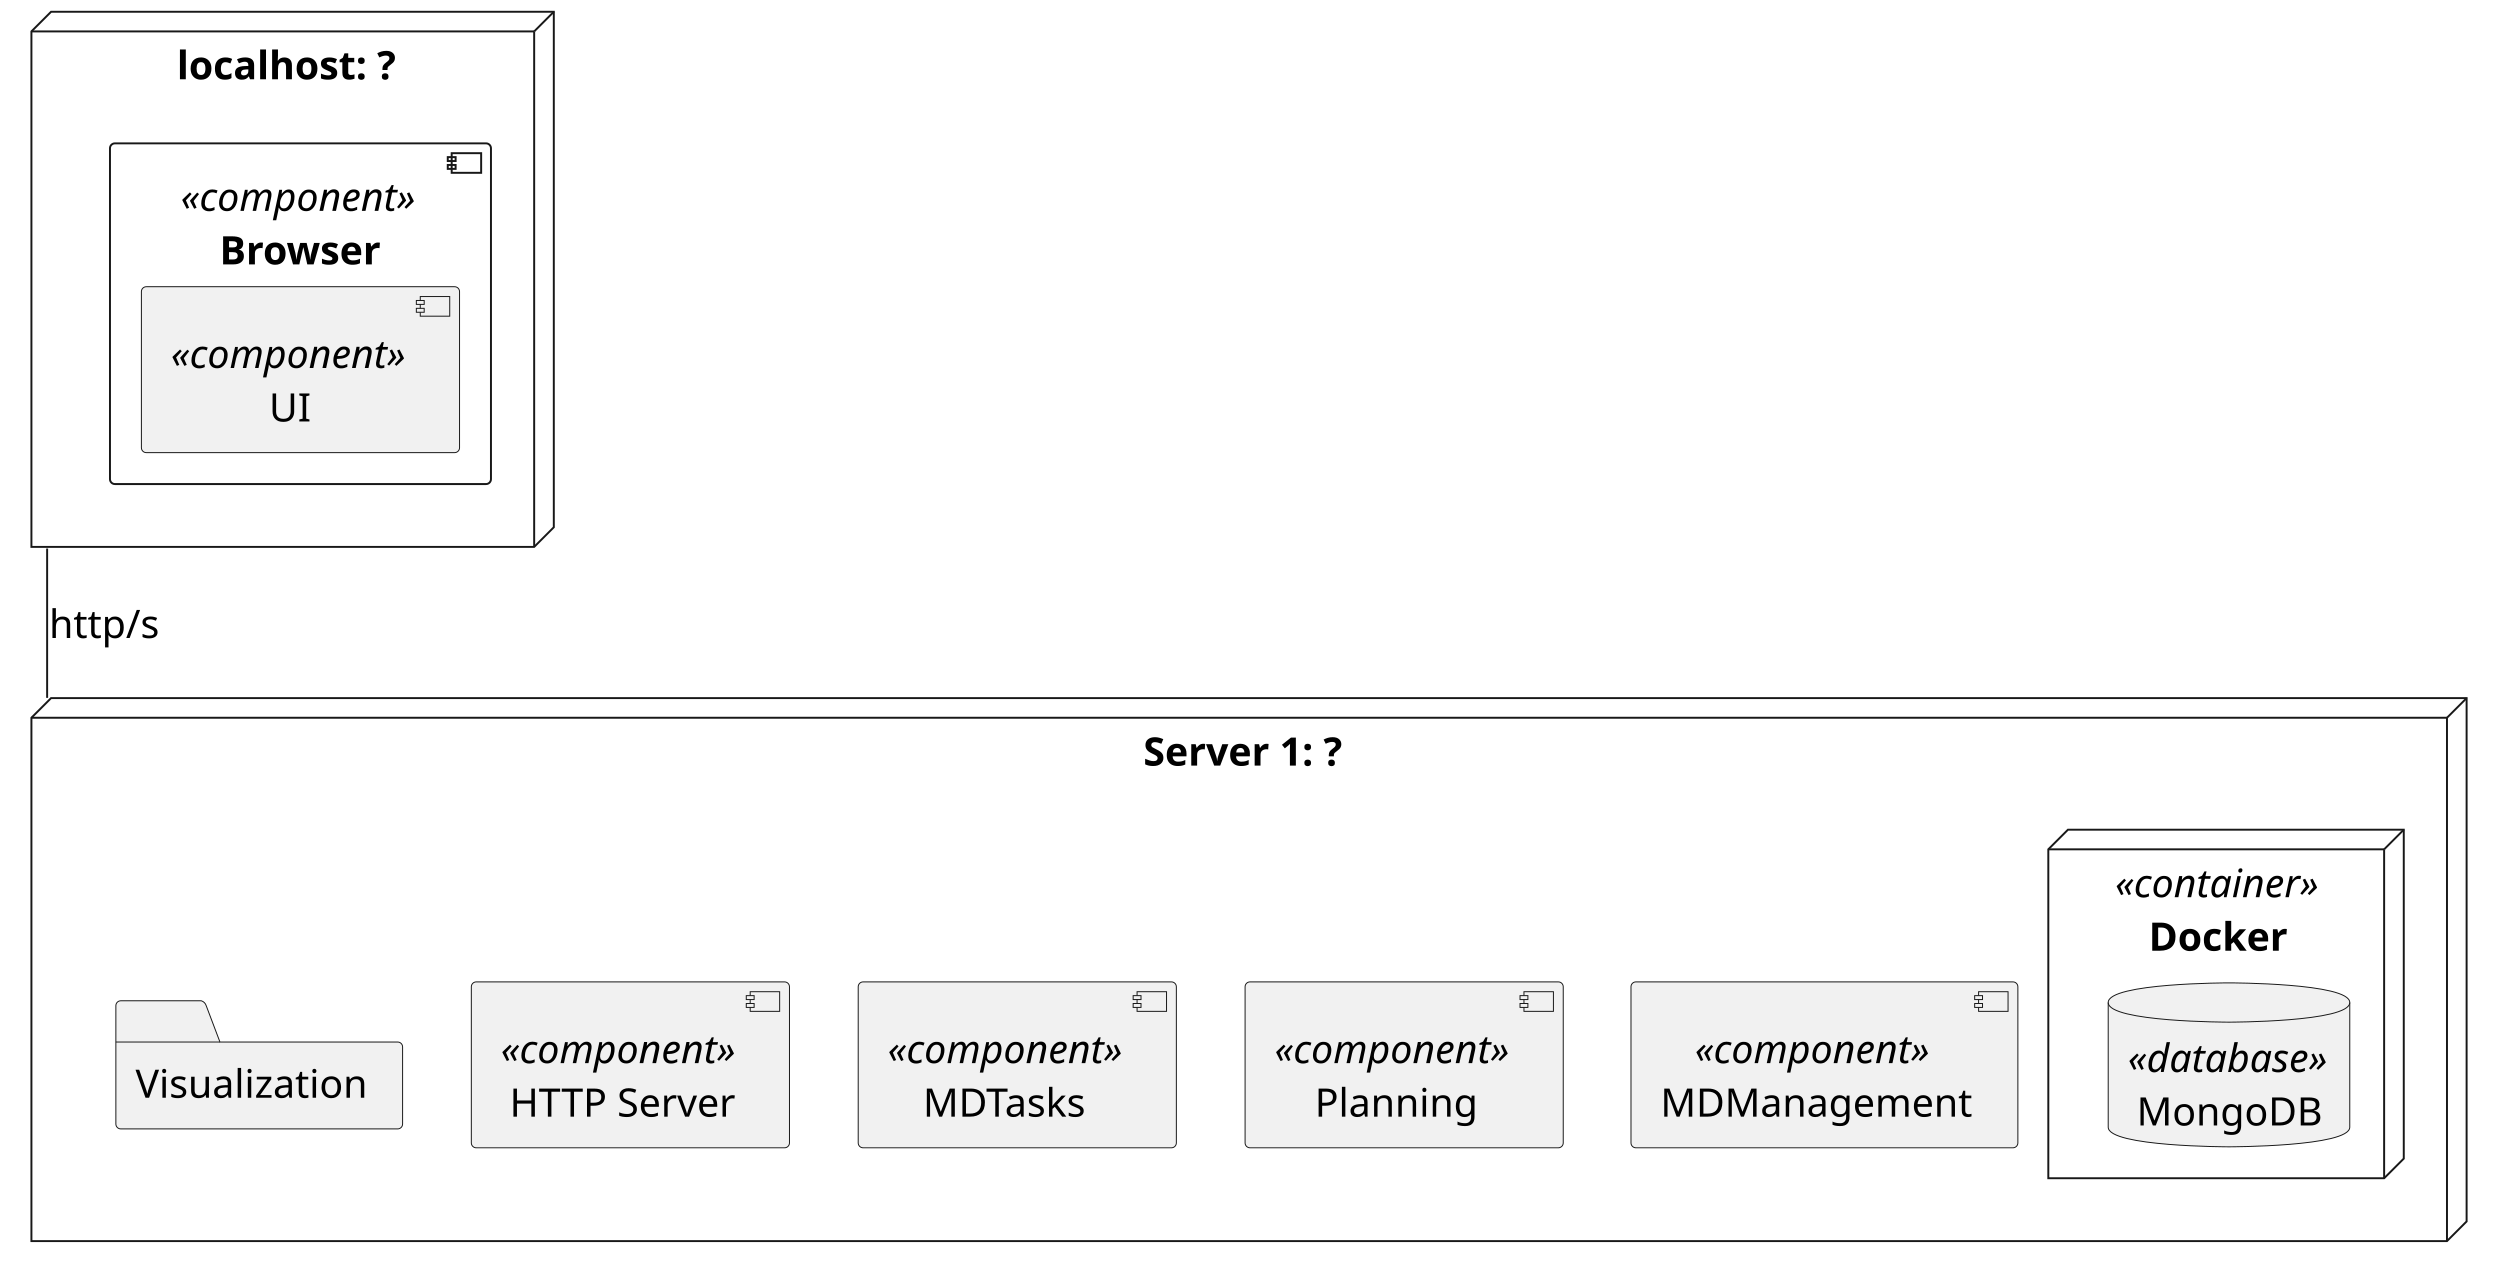
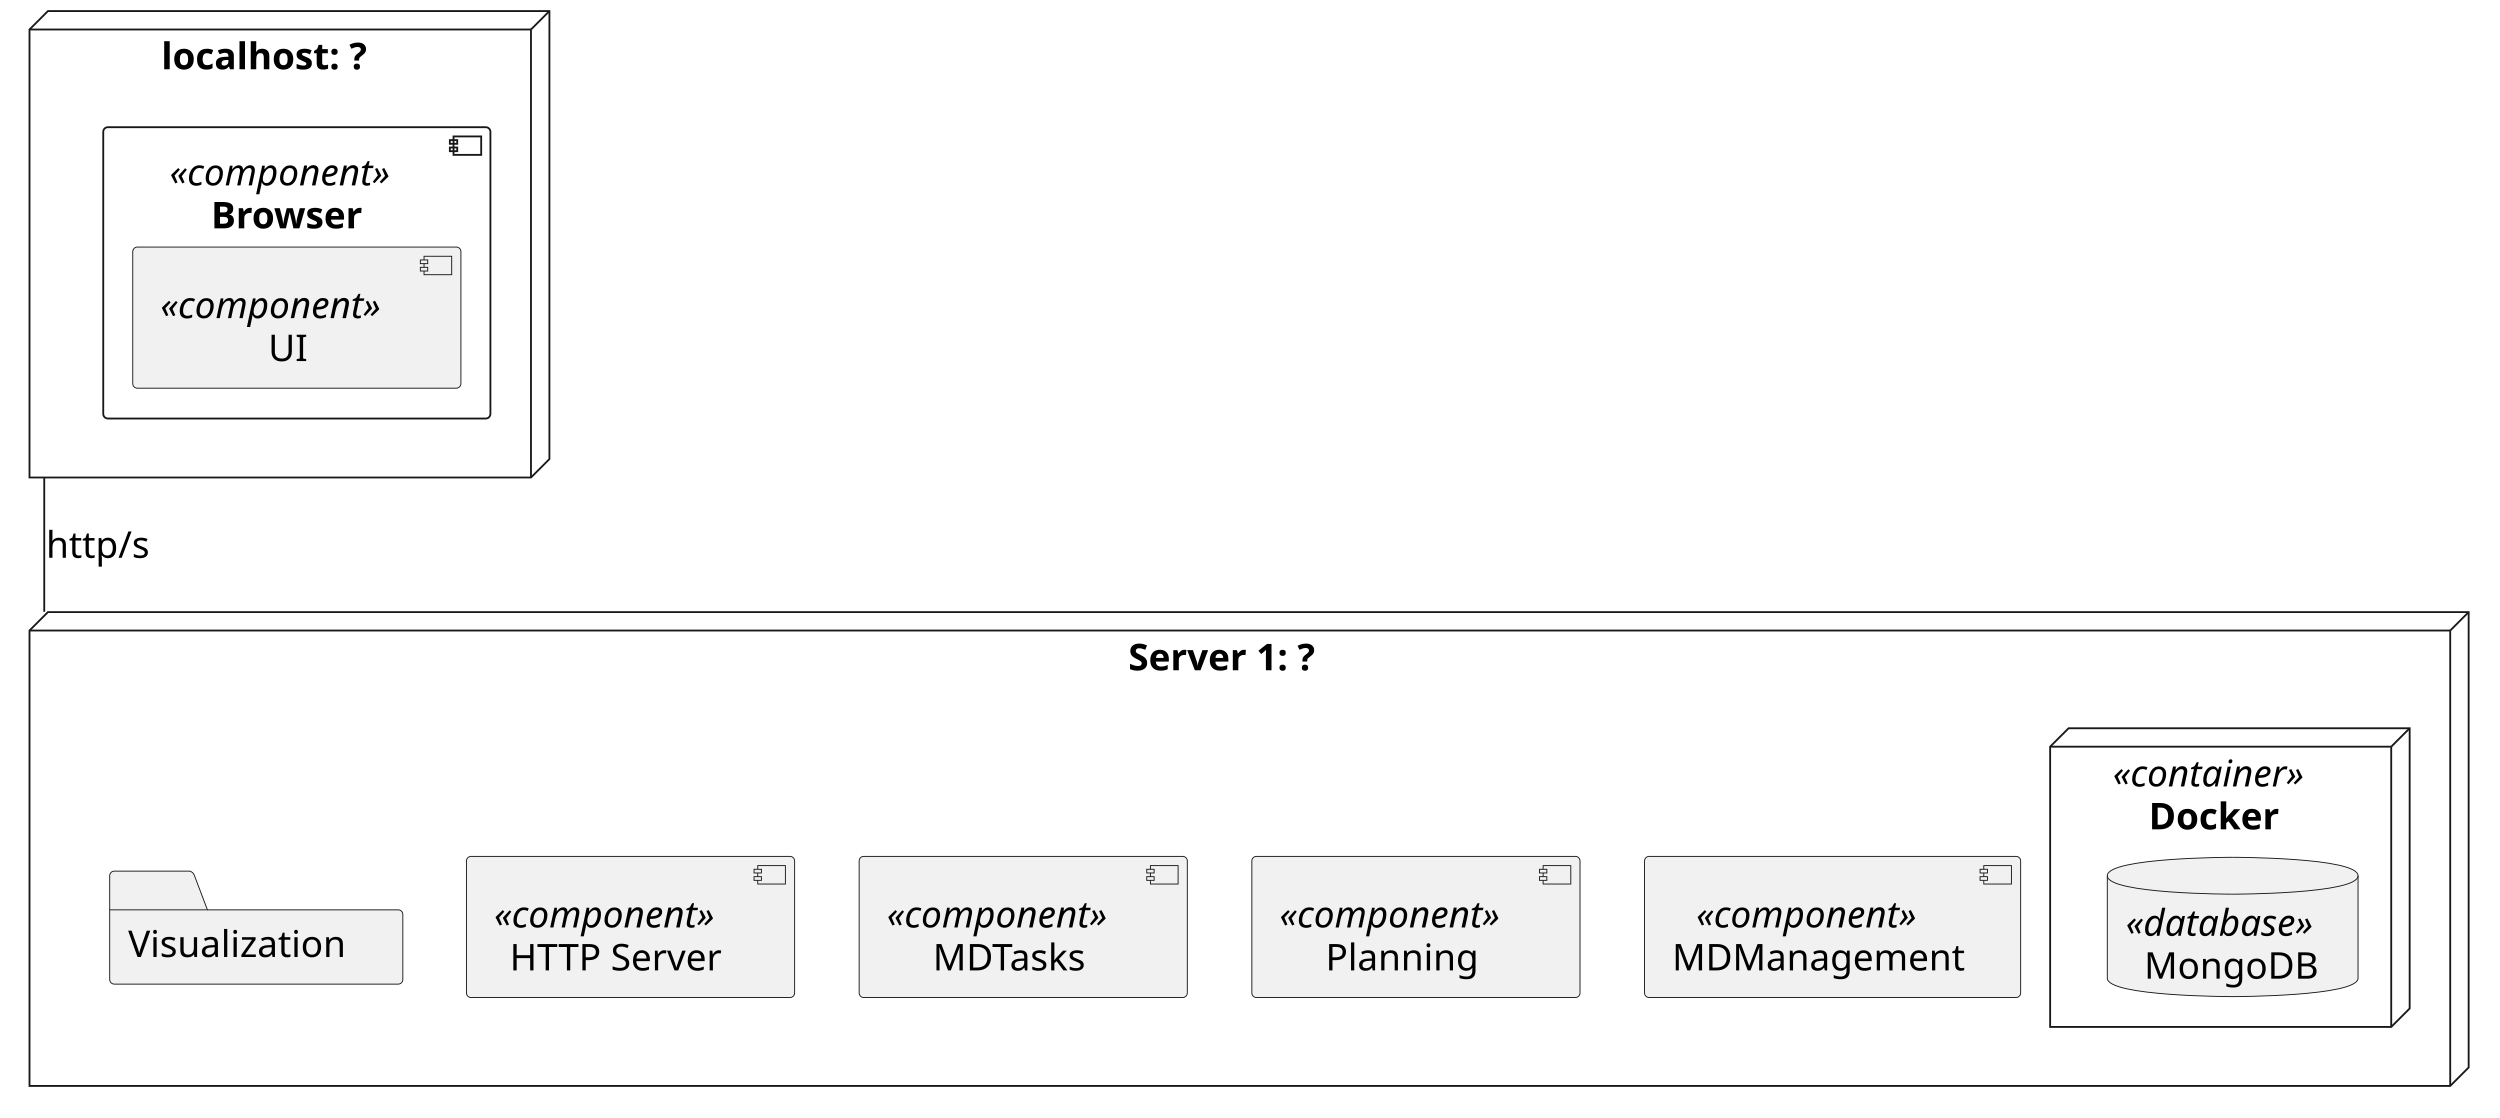
- <svg xmlns="http://www.w3.org/2000/svg" contentStyleType="text/css" height="648px" preserveAspectRatio="none" style="width:1273px;height:648px;background:#FFFFFF;" version="1.1" viewBox="0 0 1273 648" width="1273px" zoomAndPan="magnify">
+ <svg xmlns="http://www.w3.org/2000/svg" contentStyleType="text/css" height="606px" preserveAspectRatio="none" style="width:1356px;height:606px;background:#FFFFFF;" version="1.1" viewBox="0 0 1356 606" width="1356px" zoomAndPan="magnify">
  <defs />
  <g>
    <g id="cluster_LOCAL">
-       <polygon fill="none" points="16,16,26,6,282,6,282,268.48,272,278.48,16,278.48,16,16" style="stroke:#181818;stroke-width:1.0;" />
-       <line style="stroke:#181818;stroke-width:1.0;" x1="272" x2="282" y1="16" y2="6" />
-       <line style="stroke:#181818;stroke-width:1.0;" x1="16" x2="272" y1="16" y2="16" />
-       <line style="stroke:#181818;stroke-width:1.0;" x1="272" x2="272" y1="16" y2="278.48" />
-       <text fill="#000000" font-family="sans-serif" font-size="20" font-weight="bold" lengthAdjust="spacing" textLength="109.875" x="90.062" y="40.38">localhost: ?</text>
+       <polygon fill="none" points="16,16,26,6,298,6,298,249,288,259,16,259,16,16" style="stroke:#181818;stroke-width:1.0;" />
+       <line style="stroke:#181818;stroke-width:1.0;" x1="288" x2="298" y1="16" y2="6" />
+       <line style="stroke:#181818;stroke-width:1.0;" x1="16" x2="288" y1="16" y2="16" />
+       <line style="stroke:#181818;stroke-width:1.0;" x1="288" x2="288" y1="16" y2="259" />
+       <text fill="#000000" font-family="sans-serif" font-size="20" font-weight="bold" lengthAdjust="spacing" textLength="131" x="87.5" y="37.565">localhost: ?</text>
    </g>
    <g id="cluster_B">
-       <rect fill="none" height="173.48" rx="2.5" ry="2.5" style="stroke:#181818;stroke-width:1.0;" width="194" x="56" y="73" />
-       <rect fill="none" height="10" style="stroke:#181818;stroke-width:1.0;" width="15" x="230" y="78" />
-       <rect fill="none" height="2" style="stroke:#181818;stroke-width:1.0;" width="4" x="228" y="80" />
-       <rect fill="none" height="2" style="stroke:#181818;stroke-width:1.0;" width="4" x="228" y="84" />
-       <text fill="#000000" font-family="sans-serif" font-size="20" font-style="italic" lengthAdjust="spacing" textLength="122" x="92" y="107.38">«component»</text>
-       <text fill="#000000" font-family="sans-serif" font-size="20" font-weight="bold" lengthAdjust="spacing" textLength="82.375" x="111.812" y="134.62">Browser</text>
+       <rect fill="none" height="158" rx="2.5" ry="2.5" style="stroke:#181818;stroke-width:1.0;" width="210" x="56" y="69" />
+       <rect fill="none" height="10" style="stroke:#181818;stroke-width:1.0;" width="15" x="246" y="74" />
+       <rect fill="none" height="2" style="stroke:#181818;stroke-width:1.0;" width="4" x="244" y="76" />
+       <rect fill="none" height="2" style="stroke:#181818;stroke-width:1.0;" width="4" x="244" y="80" />
+       <text fill="#000000" font-family="sans-serif" font-size="20" font-style="italic" lengthAdjust="spacing" textLength="138" x="92" y="100.564">«component»</text>
+       <text fill="#000000" font-family="sans-serif" font-size="20" font-weight="bold" lengthAdjust="spacing" textLength="93" x="114.5" y="123.846">Browser</text>
    </g>
    <g id="cluster_S1">
-       <polygon fill="none" points="16,365.48,26,355.48,1256,355.48,1256,621.96,1246,631.96,16,631.96,16,365.48" style="stroke:#181818;stroke-width:1.0;" />
-       <line style="stroke:#181818;stroke-width:1.0;" x1="1246" x2="1256" y1="365.48" y2="355.48" />
-       <line style="stroke:#181818;stroke-width:1.0;" x1="16" x2="1246" y1="365.48" y2="365.48" />
-       <line style="stroke:#181818;stroke-width:1.0;" x1="1246" x2="1246" y1="365.48" y2="631.96" />
-       <text fill="#000000" font-family="sans-serif" font-size="20" font-weight="bold" lengthAdjust="spacing" textLength="99.625" x="582.188" y="389.86">Server 1: ?</text>
+       <polygon fill="none" points="16,342,26,332,1339,332,1339,579,1329,589,16,589,16,342" style="stroke:#181818;stroke-width:1.0;" />
+       <line style="stroke:#181818;stroke-width:1.0;" x1="1329" x2="1339" y1="342" y2="332" />
+       <line style="stroke:#181818;stroke-width:1.0;" x1="16" x2="1329" y1="342" y2="342" />
+       <line style="stroke:#181818;stroke-width:1.0;" x1="1329" x2="1329" y1="342" y2="589" />
+       <text fill="#000000" font-family="sans-serif" font-size="20" font-weight="bold" lengthAdjust="spacing" textLength="123" x="612" y="363.565">Server 1: ?</text>
    </g>
    <g id="cluster_Docker">
-       <polygon fill="none" points="1043,432.48,1053,422.48,1224,422.48,1224,589.96,1214,599.96,1043,599.96,1043,432.48" style="stroke:#181818;stroke-width:1.0;" />
-       <line style="stroke:#181818;stroke-width:1.0;" x1="1214" x2="1224" y1="432.48" y2="422.48" />
-       <line style="stroke:#181818;stroke-width:1.0;" x1="1043" x2="1214" y1="432.48" y2="432.48" />
-       <line style="stroke:#181818;stroke-width:1.0;" x1="1214" x2="1214" y1="432.48" y2="599.96" />
-       <text fill="#000000" font-family="sans-serif" font-size="20" font-style="italic" lengthAdjust="spacing" textLength="105" x="1077" y="456.86">«container»</text>
-       <text fill="#000000" font-family="sans-serif" font-size="20" font-weight="bold" lengthAdjust="spacing" textLength="70.75" x="1094.125" y="484.1">Docker</text>
+       <polygon fill="none" points="1112,405,1122,395,1307,395,1307,547,1297,557,1112,557,1112,405" style="stroke:#181818;stroke-width:1.0;" />
+       <line style="stroke:#181818;stroke-width:1.0;" x1="1297" x2="1307" y1="405" y2="395" />
+       <line style="stroke:#181818;stroke-width:1.0;" x1="1112" x2="1297" y1="405" y2="405" />
+       <line style="stroke:#181818;stroke-width:1.0;" x1="1297" x2="1297" y1="405" y2="557" />
+       <text fill="#000000" font-family="sans-serif" font-size="20" font-style="italic" lengthAdjust="spacing" textLength="119" x="1146" y="426.565">«container»</text>
+       <text fill="#000000" font-family="sans-serif" font-size="20" font-weight="bold" lengthAdjust="spacing" textLength="80" x="1165.5" y="449.846">Docker</text>
    </g>
    <g id="elem_UI">
-       <rect fill="#F1F1F1" height="84.48" rx="2.5" ry="2.5" style="stroke:#181818;stroke-width:0.5;" width="162" x="72" y="146" />
-       <rect fill="#F1F1F1" height="10" style="stroke:#181818;stroke-width:0.5;" width="15" x="214" y="151" />
-       <rect fill="#F1F1F1" height="2" style="stroke:#181818;stroke-width:0.5;" width="4" x="212" y="153" />
-       <rect fill="#F1F1F1" height="2" style="stroke:#181818;stroke-width:0.5;" width="4" x="212" y="157" />
-       <text fill="#000000" font-family="sans-serif" font-size="20" font-style="italic" lengthAdjust="spacing" textLength="122" x="87" y="187.38">«component»</text>
-       <text fill="#000000" font-family="sans-serif" font-size="20" lengthAdjust="spacing" textLength="22" x="137" y="214.62">UI</text>
+       <rect fill="#F1F1F1" height="76.562" rx="2.5" ry="2.5" style="stroke:#181818;stroke-width:0.5;" width="178" x="72" y="134" />
+       <rect fill="#F1F1F1" height="10" style="stroke:#181818;stroke-width:0.5;" width="15" x="230" y="139" />
+       <rect fill="#F1F1F1" height="2" style="stroke:#181818;stroke-width:0.5;" width="4" x="228" y="141" />
+       <rect fill="#F1F1F1" height="2" style="stroke:#181818;stroke-width:0.5;" width="4" x="228" y="145" />
+       <text fill="#000000" font-family="sans-serif" font-size="20" font-style="italic" lengthAdjust="spacing" textLength="138" x="87" y="172.565">«component»</text>
+       <text fill="#000000" font-family="sans-serif" font-size="20" lengthAdjust="spacing" textLength="21" x="145.5" y="195.846">UI</text>
    </g>
    <g id="elem_MDM">
-       <rect fill="#F1F1F1" height="84.48" rx="2.5" ry="2.5" style="stroke:#181818;stroke-width:0.5;" width="197" x="830.5" y="499.98" />
-       <rect fill="#F1F1F1" height="10" style="stroke:#181818;stroke-width:0.5;" width="15" x="1007.5" y="504.98" />
-       <rect fill="#F1F1F1" height="2" style="stroke:#181818;stroke-width:0.5;" width="4" x="1005.5" y="506.98" />
-       <rect fill="#F1F1F1" height="2" style="stroke:#181818;stroke-width:0.5;" width="4" x="1005.5" y="510.98" />
-       <text fill="#000000" font-family="sans-serif" font-size="20" font-style="italic" lengthAdjust="spacing" textLength="122" x="863" y="541.36">«component»</text>
-       <text fill="#000000" font-family="sans-serif" font-size="20" lengthAdjust="spacing" textLength="157" x="845.5" y="568.6">MDManagement</text>
+       <rect fill="#F1F1F1" height="76.562" rx="2.5" ry="2.5" style="stroke:#181818;stroke-width:0.5;" width="204" x="892" y="464.5" />
+       <rect fill="#F1F1F1" height="10" style="stroke:#181818;stroke-width:0.5;" width="15" x="1076" y="469.5" />
+       <rect fill="#F1F1F1" height="2" style="stroke:#181818;stroke-width:0.5;" width="4" x="1074" y="471.5" />
+       <rect fill="#F1F1F1" height="2" style="stroke:#181818;stroke-width:0.5;" width="4" x="1074" y="475.5" />
+       <text fill="#000000" font-family="sans-serif" font-size="20" font-style="italic" lengthAdjust="spacing" textLength="138" x="920" y="503.065">«component»</text>
+       <text fill="#000000" font-family="sans-serif" font-size="20" lengthAdjust="spacing" textLength="164" x="907" y="526.346">MDManagement</text>
    </g>
    <g id="elem_P">
-       <rect fill="#F1F1F1" height="84.48" rx="2.5" ry="2.5" style="stroke:#181818;stroke-width:0.5;" width="162" x="634" y="499.98" />
-       <rect fill="#F1F1F1" height="10" style="stroke:#181818;stroke-width:0.5;" width="15" x="776" y="504.98" />
-       <rect fill="#F1F1F1" height="2" style="stroke:#181818;stroke-width:0.5;" width="4" x="774" y="506.98" />
-       <rect fill="#F1F1F1" height="2" style="stroke:#181818;stroke-width:0.5;" width="4" x="774" y="510.98" />
-       <text fill="#000000" font-family="sans-serif" font-size="20" font-style="italic" lengthAdjust="spacing" textLength="122" x="649" y="541.36">«component»</text>
-       <text fill="#000000" font-family="sans-serif" font-size="20" lengthAdjust="spacing" textLength="81" x="669.5" y="568.6">Planning</text>
+       <rect fill="#F1F1F1" height="76.562" rx="2.5" ry="2.5" style="stroke:#181818;stroke-width:0.5;" width="178" x="679" y="464.5" />
+       <rect fill="#F1F1F1" height="10" style="stroke:#181818;stroke-width:0.5;" width="15" x="837" y="469.5" />
+       <rect fill="#F1F1F1" height="2" style="stroke:#181818;stroke-width:0.5;" width="4" x="835" y="471.5" />
+       <rect fill="#F1F1F1" height="2" style="stroke:#181818;stroke-width:0.5;" width="4" x="835" y="475.5" />
+       <text fill="#000000" font-family="sans-serif" font-size="20" font-style="italic" lengthAdjust="spacing" textLength="138" x="694" y="503.065">«component»</text>
+       <text fill="#000000" font-family="sans-serif" font-size="20" lengthAdjust="spacing" textLength="88" x="719" y="526.346">Planning</text>
    </g>
    <g id="elem_MDT">
-       <rect fill="#F1F1F1" height="84.48" rx="2.5" ry="2.5" style="stroke:#181818;stroke-width:0.5;" width="162" x="437" y="499.98" />
-       <rect fill="#F1F1F1" height="10" style="stroke:#181818;stroke-width:0.5;" width="15" x="579" y="504.98" />
-       <rect fill="#F1F1F1" height="2" style="stroke:#181818;stroke-width:0.5;" width="4" x="577" y="506.98" />
-       <rect fill="#F1F1F1" height="2" style="stroke:#181818;stroke-width:0.5;" width="4" x="577" y="510.98" />
-       <text fill="#000000" font-family="sans-serif" font-size="20" font-style="italic" lengthAdjust="spacing" textLength="122" x="452" y="541.36">«component»</text>
-       <text fill="#000000" font-family="sans-serif" font-size="20" lengthAdjust="spacing" textLength="86" x="470" y="568.6">MDTasks</text>
+       <rect fill="#F1F1F1" height="76.562" rx="2.5" ry="2.5" style="stroke:#181818;stroke-width:0.5;" width="178" x="466" y="464.5" />
+       <rect fill="#F1F1F1" height="10" style="stroke:#181818;stroke-width:0.5;" width="15" x="624" y="469.5" />
+       <rect fill="#F1F1F1" height="2" style="stroke:#181818;stroke-width:0.5;" width="4" x="622" y="471.5" />
+       <rect fill="#F1F1F1" height="2" style="stroke:#181818;stroke-width:0.5;" width="4" x="622" y="475.5" />
+       <text fill="#000000" font-family="sans-serif" font-size="20" font-style="italic" lengthAdjust="spacing" textLength="138" x="481" y="503.065">«component»</text>
+       <text fill="#000000" font-family="sans-serif" font-size="20" lengthAdjust="spacing" textLength="88" x="506" y="526.346">MDTasks</text>
    </g>
    <g id="elem_SERV">
-       <rect fill="#F1F1F1" height="84.48" rx="2.5" ry="2.5" style="stroke:#181818;stroke-width:0.5;" width="162" x="240" y="499.98" />
-       <rect fill="#F1F1F1" height="10" style="stroke:#181818;stroke-width:0.5;" width="15" x="382" y="504.98" />
-       <rect fill="#F1F1F1" height="2" style="stroke:#181818;stroke-width:0.5;" width="4" x="380" y="506.98" />
-       <rect fill="#F1F1F1" height="2" style="stroke:#181818;stroke-width:0.5;" width="4" x="380" y="510.98" />
-       <text fill="#000000" font-family="sans-serif" font-size="20" font-style="italic" lengthAdjust="spacing" textLength="122" x="255" y="541.36">«component»</text>
-       <text fill="#000000" font-family="sans-serif" font-size="20" lengthAdjust="spacing" textLength="113" x="259.5" y="568.6">HTTP Server</text>
+       <rect fill="#F1F1F1" height="76.562" rx="2.5" ry="2.5" style="stroke:#181818;stroke-width:0.5;" width="178" x="253" y="464.5" />
+       <rect fill="#F1F1F1" height="10" style="stroke:#181818;stroke-width:0.5;" width="15" x="411" y="469.5" />
+       <rect fill="#F1F1F1" height="2" style="stroke:#181818;stroke-width:0.5;" width="4" x="409" y="471.5" />
+       <rect fill="#F1F1F1" height="2" style="stroke:#181818;stroke-width:0.5;" width="4" x="409" y="475.5" />
+       <text fill="#000000" font-family="sans-serif" font-size="20" font-style="italic" lengthAdjust="spacing" textLength="138" x="268" y="503.065">«component»</text>
+       <text fill="#000000" font-family="sans-serif" font-size="20" lengthAdjust="spacing" textLength="121" x="276.5" y="526.346">HTTP Server</text>
    </g>
    <g id="elem_V">
-       <path d="M61.5,509.6 L102.5,509.6 A3.75,3.75 0 0 1 105,512.1 L112,530.6 L202.5,530.6 A2.5,2.5 0 0 1 205,533.1 L205,572.34 A2.5,2.5 0 0 1 202.5,574.84 L61.5,574.84 A2.5,2.5 0 0 1 59,572.34 L59,512.1 A2.5,2.5 0 0 1 61.5,509.6 " fill="#F1F1F1" style="stroke:#181818;stroke-width:0.5;" />
-       <line style="stroke:#181818;stroke-width:0.5;" x1="59" x2="112" y1="530.6" y2="530.6" />
-       <text fill="#000000" font-family="sans-serif" font-size="20" lengthAdjust="spacing" textLength="116" x="69" y="558.98">Visualization</text>
+       <path d="M62,472.5 L103,472.5 A3.75,3.75 0 0 1 105.5,475 L112.5,493.5 L216,493.5 A2.5,2.5 0 0 1 218.5,496 L218.5,531.281 A2.5,2.5 0 0 1 216,533.781 L62,533.781 A2.5,2.5 0 0 1 59.5,531.281 L59.5,475 A2.5,2.5 0 0 1 62,472.5 " fill="#F1F1F1" style="stroke:#181818;stroke-width:0.5;" />
+       <line style="stroke:#181818;stroke-width:0.5;" x1="59.5" x2="112.5" y1="493.5" y2="493.5" />
+       <text fill="#000000" font-family="sans-serif" font-size="20" lengthAdjust="spacing" textLength="129" x="69.5" y="519.064">Visualization</text>
    </g>
    <g id="elem_DB">
-       <path d="M1073.5,510.48 C1073.5,500.48 1135,500.48 1135,500.48 C1135,500.48 1196.5,500.48 1196.5,510.48 L1196.5,573.96 C1196.5,583.96 1135,583.96 1135,583.96 C1135,583.96 1073.5,583.96 1073.5,573.96 L1073.5,510.48 " fill="#F1F1F1" style="stroke:#181818;stroke-width:0.5;" />
-       <path d="M1073.5,510.48 C1073.5,520.48 1135,520.48 1135,520.48 C1135,520.48 1196.5,520.48 1196.5,510.48 " fill="none" style="stroke:#181818;stroke-width:0.5;" />
-       <text fill="#000000" font-family="sans-serif" font-size="20" font-style="italic" lengthAdjust="spacing" textLength="103" x="1083.5" y="545.86">«database»</text>
-       <text fill="#000000" font-family="sans-serif" font-size="20" lengthAdjust="spacing" textLength="94" x="1088" y="573.1">MongoDB</text>
+       <path d="M1143,475 C1143,465 1211,465 1211,465 C1211,465 1279,465 1279,475 L1279,530.562 C1279,540.562 1211,540.562 1211,540.562 C1211,540.562 1143,540.562 1143,530.562 L1143,475 " fill="#F1F1F1" style="stroke:#181818;stroke-width:0.5;" />
+       <path d="M1143,475 C1143,485 1211,485 1211,485 C1211,485 1279,485 1279,475 " fill="none" style="stroke:#181818;stroke-width:0.5;" />
+       <text fill="#000000" font-family="sans-serif" font-size="20" font-style="italic" lengthAdjust="spacing" textLength="116" x="1153" y="507.565">«database»</text>
+       <text fill="#000000" font-family="sans-serif" font-size="20" lengthAdjust="spacing" textLength="96" x="1163" y="530.846">MongoDB</text>
    </g>
    <g id="link_LOCAL_S1">
-       <path d="M24,279.323 C24,281.72 24,284.146 24,286.597 C24,291.499 24,296.503 24,301.59 C24,311.762 24,322.263 24,332.928 C24,338.26 24,343.633 24,349.027 C24,350.375 24,351.725 24,353.075 C24,353.751 24,354.426 24,355.102 C24,355.187 24,355.271 24,355.356 " fill="none" id="LOCAL-S1" style="stroke:#181818;stroke-width:1.0;" />
-       <text fill="#000000" font-family="sans-serif" font-size="20" lengthAdjust="spacing" textLength="55" x="25" y="324.86">http/s</text>
+       <path d="M24,259.255 C24,259.817 24,260.381 24,260.947 C24,262.079 24,263.216 24,264.36 C24,268.935 24,273.606 24,278.353 C24,287.847 24,297.647 24,307.6 C24,312.577 24,317.591 24,322.625 C24,325.142 24,327.664 24,330.188 C24,330.503 24,330.819 24,331.135 C24,331.292 24,331.45 24,331.608 C24,331.687 24,331.766 24,331.845 " fill="none" id="LOCAL-S1" style="stroke:#181818;stroke-width:1.0;" />
+       <text fill="#000000" font-family="sans-serif" font-size="20" lengthAdjust="spacing" textLength="59" x="25" y="302.565">http/s</text>
    </g>
  </g>
</svg>
